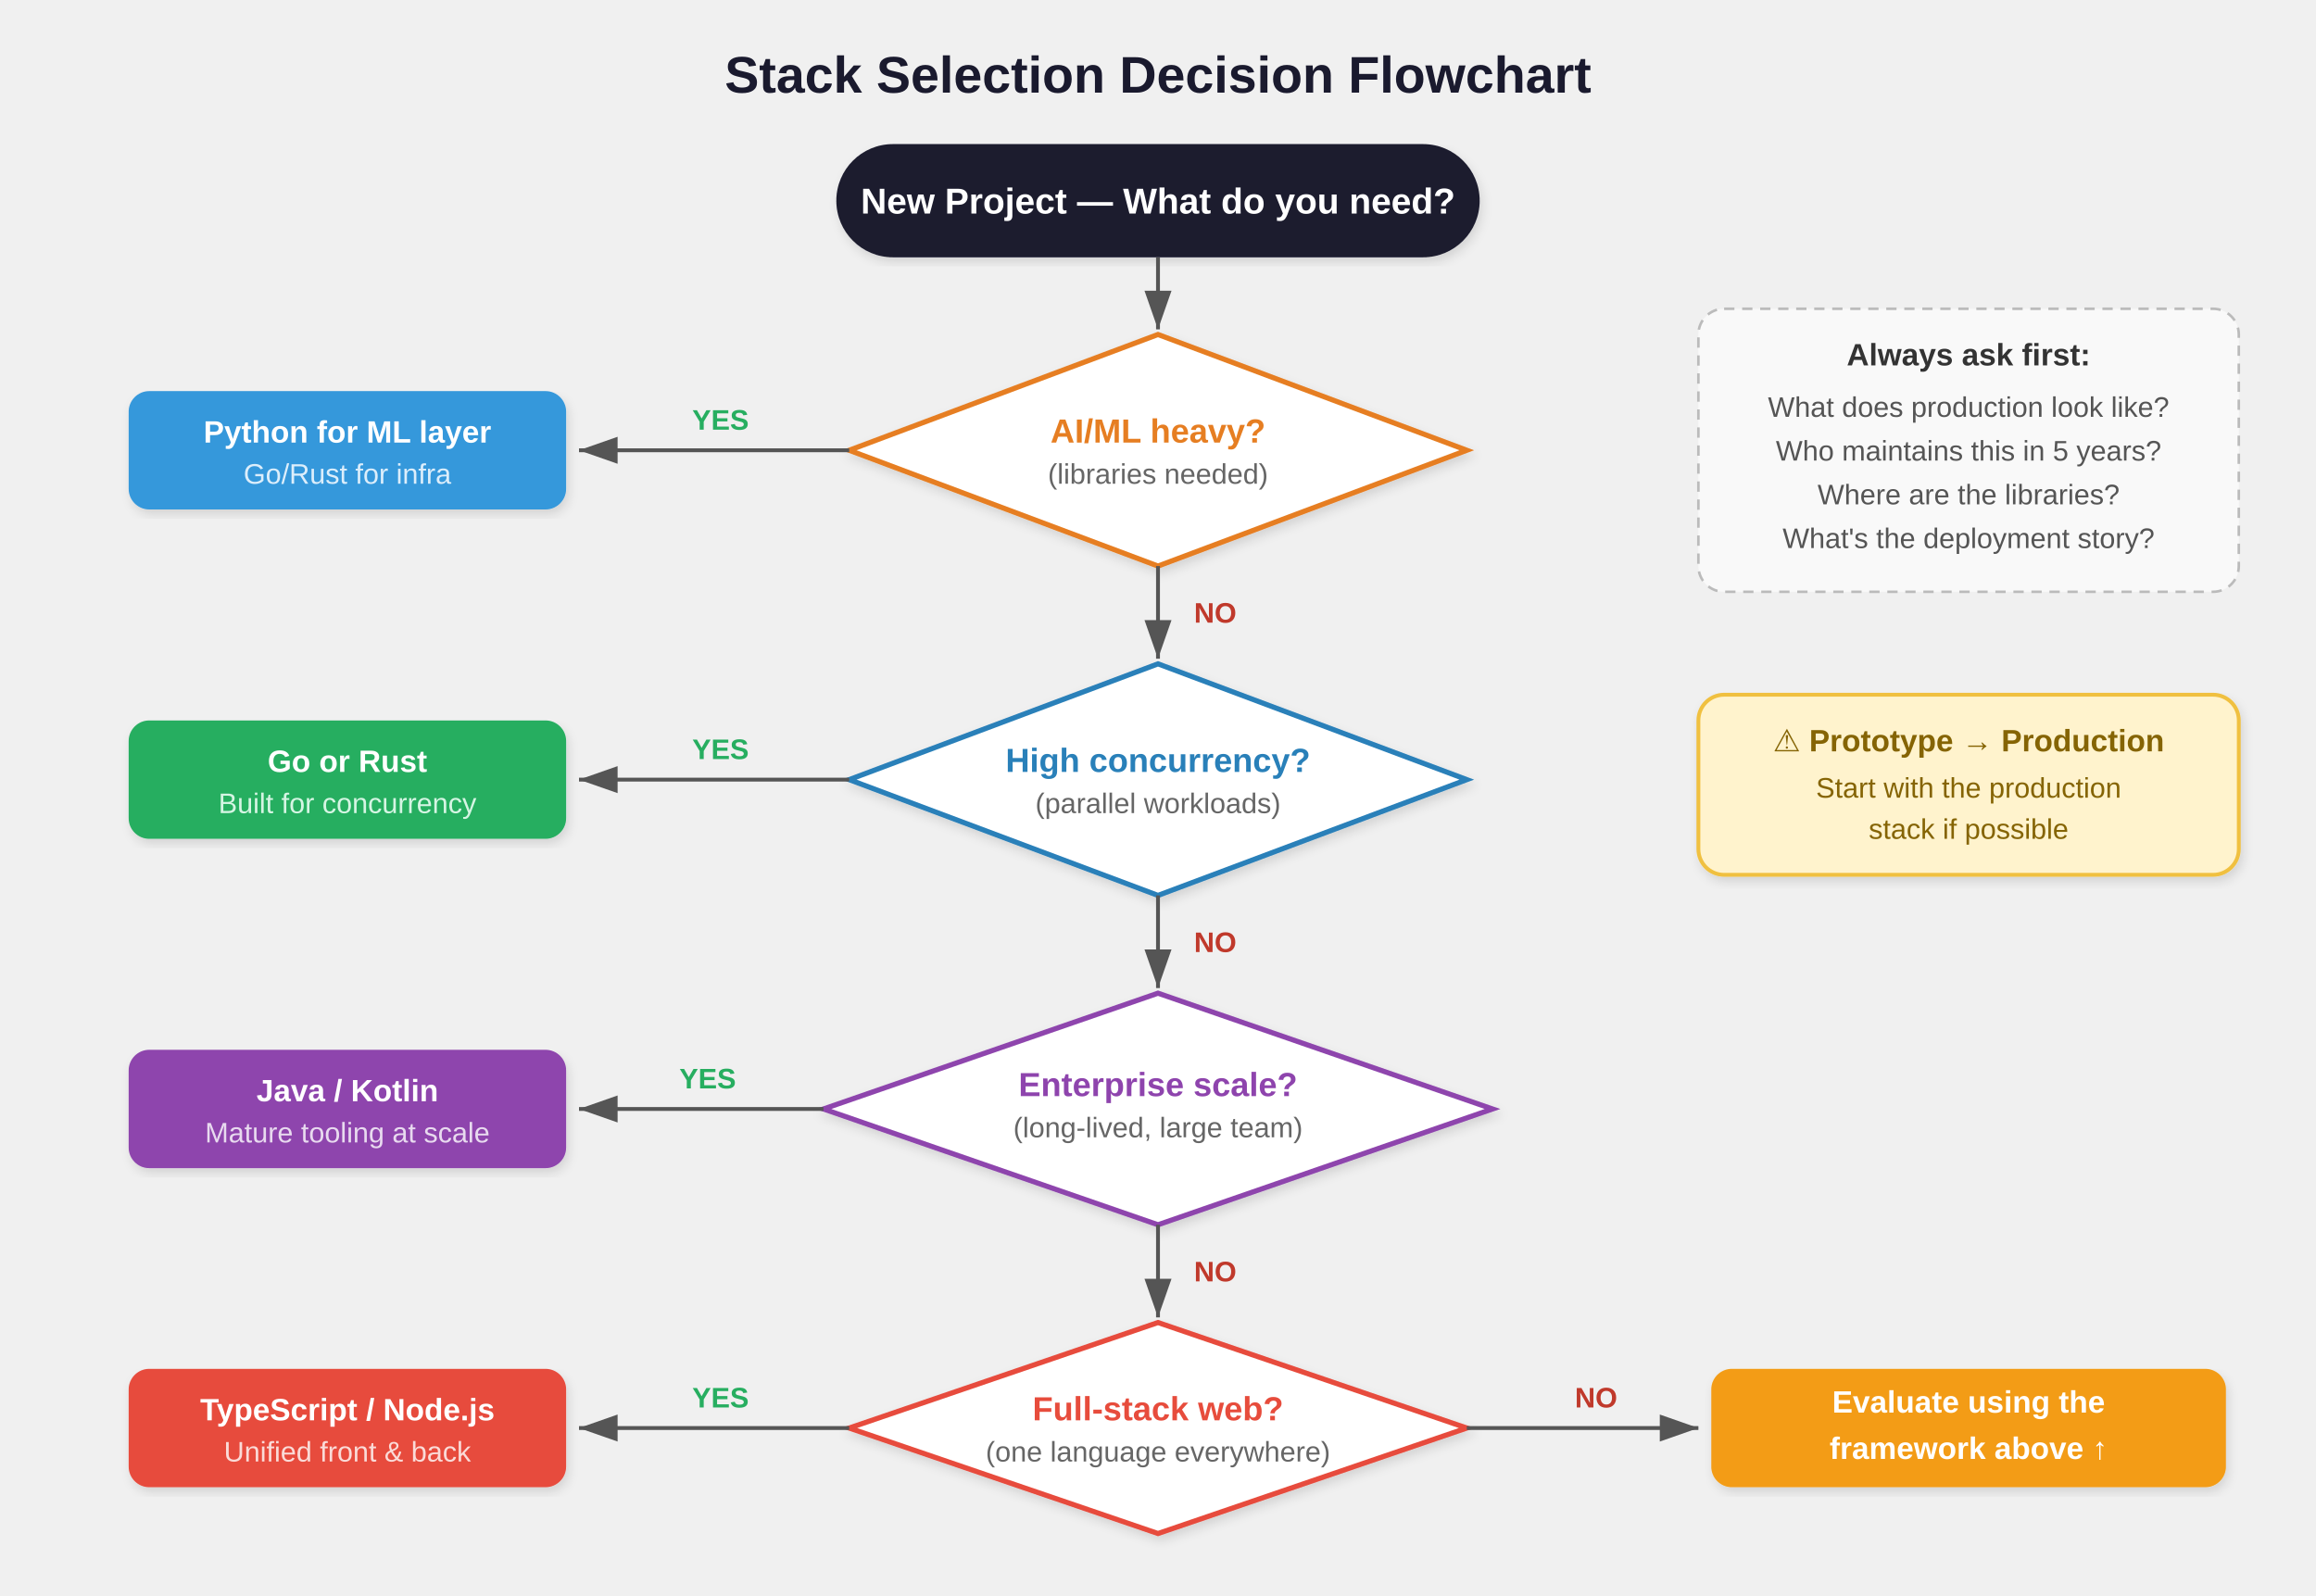
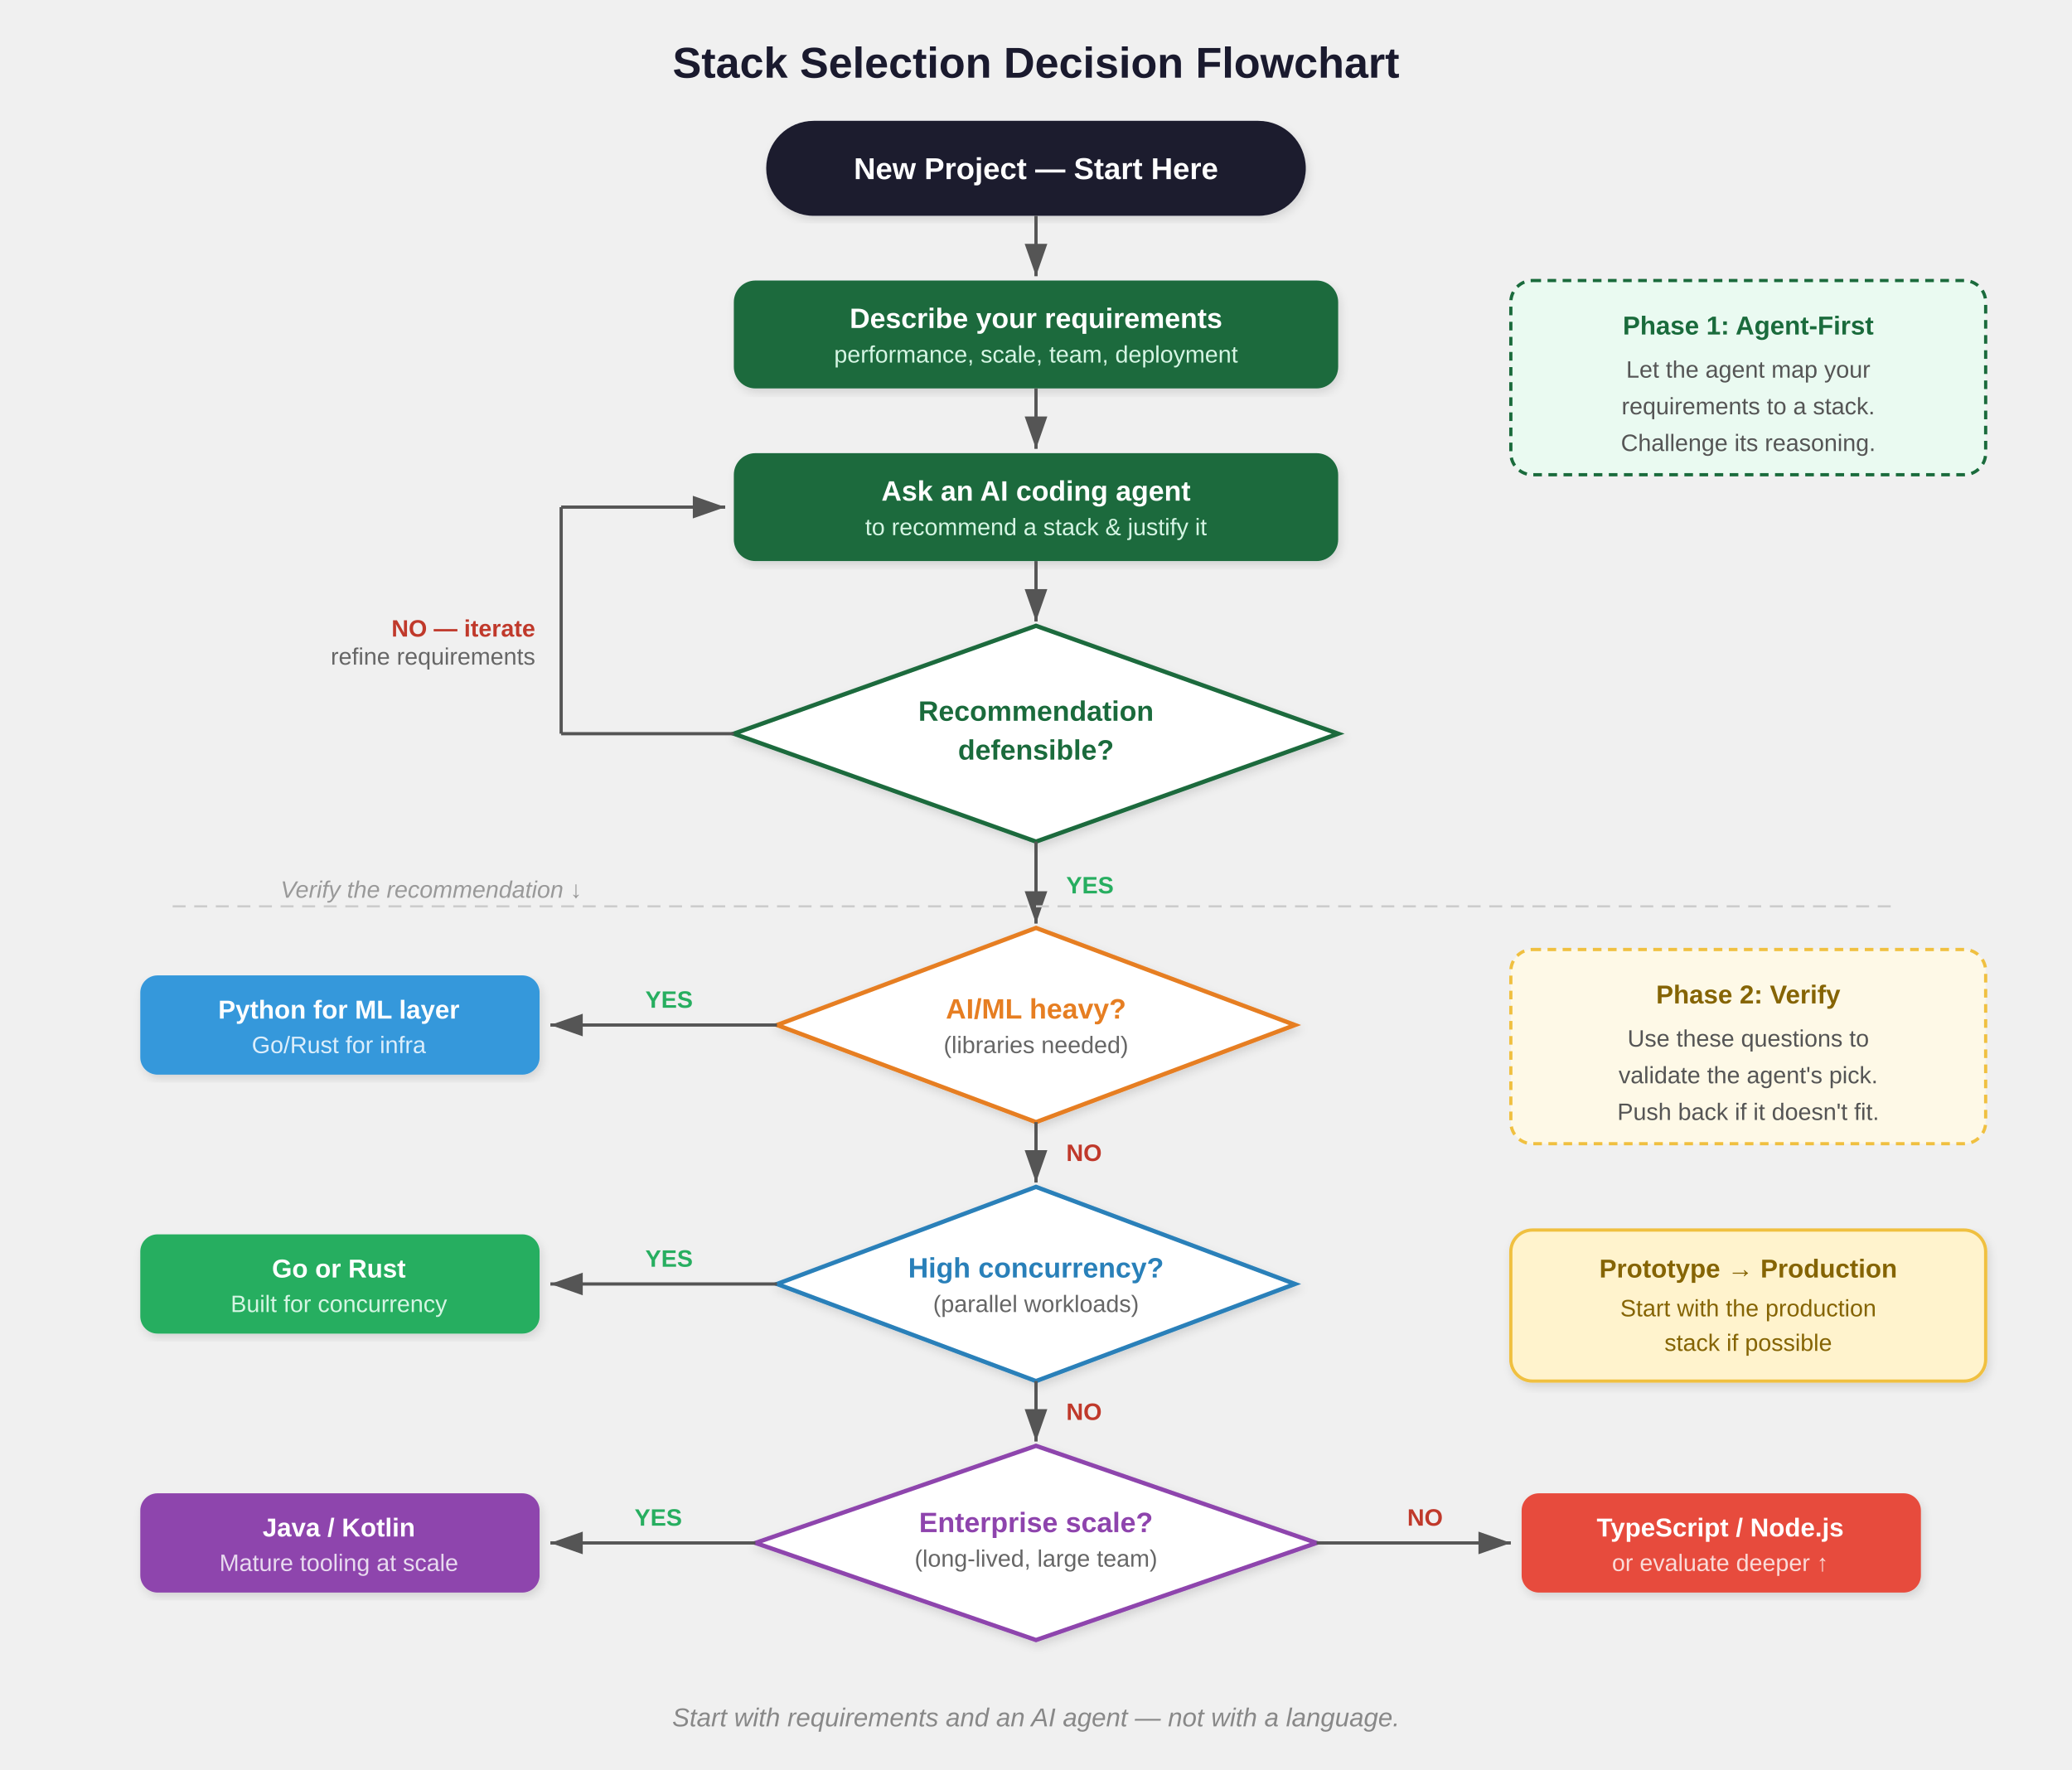
- <svg xmlns="http://www.w3.org/2000/svg" viewBox="0 0 900 620" font-family="'Segoe UI', Arial, sans-serif">
+ <svg xmlns="http://www.w3.org/2000/svg" viewBox="0 0 960 820" font-family="'Segoe UI', Arial, sans-serif">
  <defs>
    <marker id="arrow" markerWidth="10" markerHeight="7" refX="10" refY="3.5" orient="auto">
      <polygon points="0 0, 10 3.5, 0 7" fill="#555" />
    </marker>
    <filter id="shadow" x="-4%" y="-4%" width="108%" height="112%">
      <feDropShadow dx="1" dy="2" stdDeviation="2" flood-opacity="0.12" />
    </filter>
  </defs>
-   <text x="450" y="36" text-anchor="middle" font-size="20" font-weight="bold" fill="#1a1a2e">Stack Selection Decision Flowchart</text>
-   <rect x="325" y="56" width="250" height="44" rx="22" fill="#1a1a2e" filter="url(#shadow)" />
-   <text x="450" y="83" text-anchor="middle" font-size="14" font-weight="600" fill="#fff">New Project — What do you need?</text>
-   <line x1="450" y1="100" x2="450" y2="128" stroke="#555" stroke-width="1.5" marker-end="url(#arrow)" />
-   <polygon points="450,130 570,175 450,220 330,175" fill="#fff" stroke="#e67e22" stroke-width="2" filter="url(#shadow)" />
-   <text x="450" y="172" text-anchor="middle" font-size="13" font-weight="600" fill="#e67e22">AI/ML heavy?</text>
-   <text x="450" y="188" text-anchor="middle" font-size="11" fill="#666">(libraries needed)</text>
-   <line x1="330" y1="175" x2="225" y2="175" stroke="#555" stroke-width="1.5" marker-end="url(#arrow)" />
-   <text x="280" y="167" text-anchor="middle" font-size="11" font-weight="600" fill="#27ae60">YES</text>
-   <rect x="50" y="152" width="170" height="46" rx="8" fill="#3498db" filter="url(#shadow)" />
-   <text x="135" y="172" text-anchor="middle" font-size="12" font-weight="600" fill="#fff">Python for ML layer</text>
-   <text x="135" y="188" text-anchor="middle" font-size="11" fill="#dceefb">Go/Rust for infra</text>
-   <line x1="450" y1="220" x2="450" y2="256" stroke="#555" stroke-width="1.5" marker-end="url(#arrow)" />
-   <text x="464" y="242" font-size="11" font-weight="600" fill="#c0392b">NO</text>
-   <polygon points="450,258 570,303 450,348 330,303" fill="#fff" stroke="#2980b9" stroke-width="2" filter="url(#shadow)" />
-   <text x="450" y="300" text-anchor="middle" font-size="13" font-weight="600" fill="#2980b9">High concurrency?</text>
-   <text x="450" y="316" text-anchor="middle" font-size="11" fill="#666">(parallel workloads)</text>
-   <line x1="330" y1="303" x2="225" y2="303" stroke="#555" stroke-width="1.5" marker-end="url(#arrow)" />
-   <text x="280" y="295" text-anchor="middle" font-size="11" font-weight="600" fill="#27ae60">YES</text>
-   <rect x="50" y="280" width="170" height="46" rx="8" fill="#27ae60" filter="url(#shadow)" />
-   <text x="135" y="300" text-anchor="middle" font-size="12" font-weight="600" fill="#fff">Go or Rust</text>
-   <text x="135" y="316" text-anchor="middle" font-size="11" fill="#d5f5e3">Built for concurrency</text>
-   <line x1="450" y1="348" x2="450" y2="384" stroke="#555" stroke-width="1.5" marker-end="url(#arrow)" />
-   <text x="464" y="370" font-size="11" font-weight="600" fill="#c0392b">NO</text>
-   <polygon points="450,386 580,431 450,476 320,431" fill="#fff" stroke="#8e44ad" stroke-width="2" filter="url(#shadow)" />
-   <text x="450" y="426" text-anchor="middle" font-size="13" font-weight="600" fill="#8e44ad">Enterprise scale?</text>
-   <text x="450" y="442" text-anchor="middle" font-size="11" fill="#666">(long-lived, large team)</text>
-   <line x1="320" y1="431" x2="225" y2="431" stroke="#555" stroke-width="1.5" marker-end="url(#arrow)" />
-   <text x="275" y="423" text-anchor="middle" font-size="11" font-weight="600" fill="#27ae60">YES</text>
-   <rect x="50" y="408" width="170" height="46" rx="8" fill="#8e44ad" filter="url(#shadow)" />
-   <text x="135" y="428" text-anchor="middle" font-size="12" font-weight="600" fill="#fff">Java / Kotlin</text>
-   <text x="135" y="444" text-anchor="middle" font-size="11" fill="#e8daef">Mature tooling at scale</text>
-   <line x1="450" y1="476" x2="450" y2="512" stroke="#555" stroke-width="1.5" marker-end="url(#arrow)" />
-   <text x="464" y="498" font-size="11" font-weight="600" fill="#c0392b">NO</text>
-   <polygon points="450,514 570,555 450,596 330,555" fill="#fff" stroke="#e74c3c" stroke-width="2" filter="url(#shadow)" />
-   <text x="450" y="552" text-anchor="middle" font-size="13" font-weight="600" fill="#e74c3c">Full-stack web?</text>
-   <text x="450" y="568" text-anchor="middle" font-size="11" fill="#666">(one language everywhere)</text>
-   <line x1="330" y1="555" x2="225" y2="555" stroke="#555" stroke-width="1.5" marker-end="url(#arrow)" />
-   <text x="280" y="547" text-anchor="middle" font-size="11" font-weight="600" fill="#27ae60">YES</text>
-   <rect x="50" y="532" width="170" height="46" rx="8" fill="#e74c3c" filter="url(#shadow)" />
-   <text x="135" y="552" text-anchor="middle" font-size="12" font-weight="600" fill="#fff">TypeScript / Node.js</text>
-   <text x="135" y="568" text-anchor="middle" font-size="11" fill="#fadbd8">Unified front &amp; back</text>
-   <line x1="570" y1="555" x2="660" y2="555" stroke="#555" stroke-width="1.5" marker-end="url(#arrow)" />
-   <text x="612" y="547" font-size="11" font-weight="600" fill="#c0392b">NO</text>
-   <rect x="665" y="532" width="200" height="46" rx="8" fill="#f39c12" filter="url(#shadow)" />
-   <text x="765" y="549" text-anchor="middle" font-size="12" font-weight="600" fill="#fff">Evaluate using the</text>
-   <text x="765" y="567" text-anchor="middle" font-size="12" font-weight="600" fill="#fff">framework above ↑</text>
-   <rect x="660" y="120" width="210" height="110" rx="10" fill="#f9f9f9" stroke="#bbb" stroke-width="1" stroke-dasharray="4,3" />
-   <text x="765" y="142" text-anchor="middle" font-size="12" font-weight="700" fill="#333">Always ask first:</text>
-   <text x="765" y="162" text-anchor="middle" font-size="11" fill="#555">What does production look like?</text>
-   <text x="765" y="179" text-anchor="middle" font-size="11" fill="#555">Who maintains this in 5 years?</text>
-   <text x="765" y="196" text-anchor="middle" font-size="11" fill="#555">Where are the libraries?</text>
-   <text x="765" y="213" text-anchor="middle" font-size="11" fill="#555">What's the deployment story?</text>
-   <rect x="660" y="270" width="210" height="70" rx="10" fill="#fff3cd" stroke="#f0c040" stroke-width="1.5" filter="url(#shadow)" />
-   <text x="765" y="292" text-anchor="middle" font-size="12" font-weight="700" fill="#856404">⚠ Prototype → Production</text>
-   <text x="765" y="310" text-anchor="middle" font-size="11" fill="#856404">Start with the production</text>
-   <text x="765" y="326" text-anchor="middle" font-size="11" fill="#856404">stack if possible</text>
+   <text x="480" y="36" text-anchor="middle" font-size="20" font-weight="bold" fill="#1a1a2e">Stack Selection Decision Flowchart</text>
+   <rect x="355" y="56" width="250" height="44" rx="22" fill="#1a1a2e" filter="url(#shadow)" />
+   <text x="480" y="83" text-anchor="middle" font-size="14" font-weight="600" fill="#fff">New Project — Start Here</text>
+   <line x1="480" y1="100" x2="480" y2="128" stroke="#555" stroke-width="1.5" marker-end="url(#arrow)" />
+   <rect x="340" y="130" width="280" height="50" rx="10" fill="#1a6b3c" filter="url(#shadow)" />
+   <text x="480" y="152" text-anchor="middle" font-size="13" font-weight="600" fill="#fff">Describe your requirements</text>
+   <text x="480" y="168" text-anchor="middle" font-size="11" fill="#d5f5e3">performance, scale, team, deployment</text>
+   <line x1="480" y1="180" x2="480" y2="208" stroke="#555" stroke-width="1.5" marker-end="url(#arrow)" />
+   <rect x="340" y="210" width="280" height="50" rx="10" fill="#1a6b3c" filter="url(#shadow)" />
+   <text x="480" y="232" text-anchor="middle" font-size="13" font-weight="600" fill="#fff">Ask an AI coding agent</text>
+   <text x="480" y="248" text-anchor="middle" font-size="11" fill="#d5f5e3">to recommend a stack &amp; justify it</text>
+   <line x1="480" y1="260" x2="480" y2="288" stroke="#555" stroke-width="1.5" marker-end="url(#arrow)" />
+   <polygon points="480,290 620,340 480,390 340,340" fill="#fff" stroke="#1a6b3c" stroke-width="2" filter="url(#shadow)" />
+   <text x="480" y="334" text-anchor="middle" font-size="13" font-weight="600" fill="#1a6b3c">Recommendation</text>
+   <text x="480" y="352" text-anchor="middle" font-size="13" font-weight="600" fill="#1a6b3c">defensible?</text>
+   <line x1="340" y1="340" x2="260" y2="340" stroke="#555" stroke-width="1.5" />
+   <line x1="260" y1="340" x2="260" y2="235" stroke="#555" stroke-width="1.5" />
+   <line x1="260" y1="235" x2="336" y2="235" stroke="#555" stroke-width="1.5" marker-end="url(#arrow)" />
+   <text x="248" y="295" font-size="11" font-weight="600" fill="#c0392b" text-anchor="end">NO — iterate</text>
+   <text x="248" y="308" font-size="11" fill="#666" text-anchor="end">refine requirements</text>
+   <line x1="480" y1="390" x2="480" y2="428" stroke="#555" stroke-width="1.5" marker-end="url(#arrow)" />
+   <text x="494" y="414" font-size="11" font-weight="600" fill="#27ae60">YES</text>
+   <rect x="700" y="130" width="220" height="90" rx="10" fill="#eafaf1" stroke="#1a6b3c" stroke-width="1.5" stroke-dasharray="4,3" />
+   <text x="810" y="155" text-anchor="middle" font-size="12" font-weight="700" fill="#1a6b3c">Phase 1: Agent-First</text>
+   <text x="810" y="175" text-anchor="middle" font-size="11" fill="#555">Let the agent map your</text>
+   <text x="810" y="192" text-anchor="middle" font-size="11" fill="#555">requirements to a stack.</text>
+   <text x="810" y="209" text-anchor="middle" font-size="11" fill="#555">Challenge its reasoning.</text>
+   <line x1="80" y1="420" x2="880" y2="420" stroke="#ccc" stroke-width="1" stroke-dasharray="6,4" />
+   <text x="130" y="416" font-size="11" fill="#999" font-style="italic">Verify the recommendation ↓</text>
+   <polygon points="480,430 600,475 480,520 360,475" fill="#fff" stroke="#e67e22" stroke-width="2" filter="url(#shadow)" />
+   <text x="480" y="472" text-anchor="middle" font-size="13" font-weight="600" fill="#e67e22">AI/ML heavy?</text>
+   <text x="480" y="488" text-anchor="middle" font-size="11" fill="#666">(libraries needed)</text>
+   <line x1="360" y1="475" x2="255" y2="475" stroke="#555" stroke-width="1.5" marker-end="url(#arrow)" />
+   <text x="310" y="467" text-anchor="middle" font-size="11" font-weight="600" fill="#27ae60">YES</text>
+   <rect x="65" y="452" width="185" height="46" rx="8" fill="#3498db" filter="url(#shadow)" />
+   <text x="157" y="472" text-anchor="middle" font-size="12" font-weight="600" fill="#fff">Python for ML layer</text>
+   <text x="157" y="488" text-anchor="middle" font-size="11" fill="#dceefb">Go/Rust for infra</text>
+   <line x1="480" y1="520" x2="480" y2="548" stroke="#555" stroke-width="1.5" marker-end="url(#arrow)" />
+   <text x="494" y="538" font-size="11" font-weight="600" fill="#c0392b">NO</text>
+   <polygon points="480,550 600,595 480,640 360,595" fill="#fff" stroke="#2980b9" stroke-width="2" filter="url(#shadow)" />
+   <text x="480" y="592" text-anchor="middle" font-size="13" font-weight="600" fill="#2980b9">High concurrency?</text>
+   <text x="480" y="608" text-anchor="middle" font-size="11" fill="#666">(parallel workloads)</text>
+   <line x1="360" y1="595" x2="255" y2="595" stroke="#555" stroke-width="1.5" marker-end="url(#arrow)" />
+   <text x="310" y="587" text-anchor="middle" font-size="11" font-weight="600" fill="#27ae60">YES</text>
+   <rect x="65" y="572" width="185" height="46" rx="8" fill="#27ae60" filter="url(#shadow)" />
+   <text x="157" y="592" text-anchor="middle" font-size="12" font-weight="600" fill="#fff">Go or Rust</text>
+   <text x="157" y="608" text-anchor="middle" font-size="11" fill="#d5f5e3">Built for concurrency</text>
+   <line x1="480" y1="640" x2="480" y2="668" stroke="#555" stroke-width="1.5" marker-end="url(#arrow)" />
+   <text x="494" y="658" font-size="11" font-weight="600" fill="#c0392b">NO</text>
+   <polygon points="480,670 610,715 480,760 350,715" fill="#fff" stroke="#8e44ad" stroke-width="2" filter="url(#shadow)" />
+   <text x="480" y="710" text-anchor="middle" font-size="13" font-weight="600" fill="#8e44ad">Enterprise scale?</text>
+   <text x="480" y="726" text-anchor="middle" font-size="11" fill="#666">(long-lived, large team)</text>
+   <line x1="350" y1="715" x2="255" y2="715" stroke="#555" stroke-width="1.5" marker-end="url(#arrow)" />
+   <text x="305" y="707" text-anchor="middle" font-size="11" font-weight="600" fill="#27ae60">YES</text>
+   <rect x="65" y="692" width="185" height="46" rx="8" fill="#8e44ad" filter="url(#shadow)" />
+   <text x="157" y="712" text-anchor="middle" font-size="12" font-weight="600" fill="#fff">Java / Kotlin</text>
+   <text x="157" y="728" text-anchor="middle" font-size="11" fill="#e8daef">Mature tooling at scale</text>
+   <line x1="610" y1="715" x2="700" y2="715" stroke="#555" stroke-width="1.5" marker-end="url(#arrow)" />
+   <text x="652" y="707" font-size="11" font-weight="600" fill="#c0392b">NO</text>
+   <rect x="705" y="692" width="185" height="46" rx="8" fill="#e74c3c" filter="url(#shadow)" />
+   <text x="797" y="712" text-anchor="middle" font-size="12" font-weight="600" fill="#fff">TypeScript / Node.js</text>
+   <text x="797" y="728" text-anchor="middle" font-size="11" fill="#fadbd8">or evaluate deeper ↑</text>
+   <rect x="700" y="440" width="220" height="90" rx="10" fill="#fef9e7" stroke="#f0c040" stroke-width="1.5" stroke-dasharray="4,3" />
+   <text x="810" y="465" text-anchor="middle" font-size="12" font-weight="700" fill="#856404">Phase 2: Verify</text>
+   <text x="810" y="485" text-anchor="middle" font-size="11" fill="#555">Use these questions to</text>
+   <text x="810" y="502" text-anchor="middle" font-size="11" fill="#555">validate the agent's pick.</text>
+   <text x="810" y="519" text-anchor="middle" font-size="11" fill="#555">Push back if it doesn't fit.</text>
+   <rect x="700" y="570" width="220" height="70" rx="10" fill="#fff3cd" stroke="#f0c040" stroke-width="1.5" filter="url(#shadow)" />
+   <text x="810" y="592" text-anchor="middle" font-size="12" font-weight="700" fill="#856404">Prototype → Production</text>
+   <text x="810" y="610" text-anchor="middle" font-size="11" fill="#856404">Start with the production</text>
+   <text x="810" y="626" text-anchor="middle" font-size="11" fill="#856404">stack if possible</text>
+   <text x="480" y="800" text-anchor="middle" font-size="12" fill="#888" font-style="italic">Start with requirements and an AI agent — not with a language.</text>
</svg>
